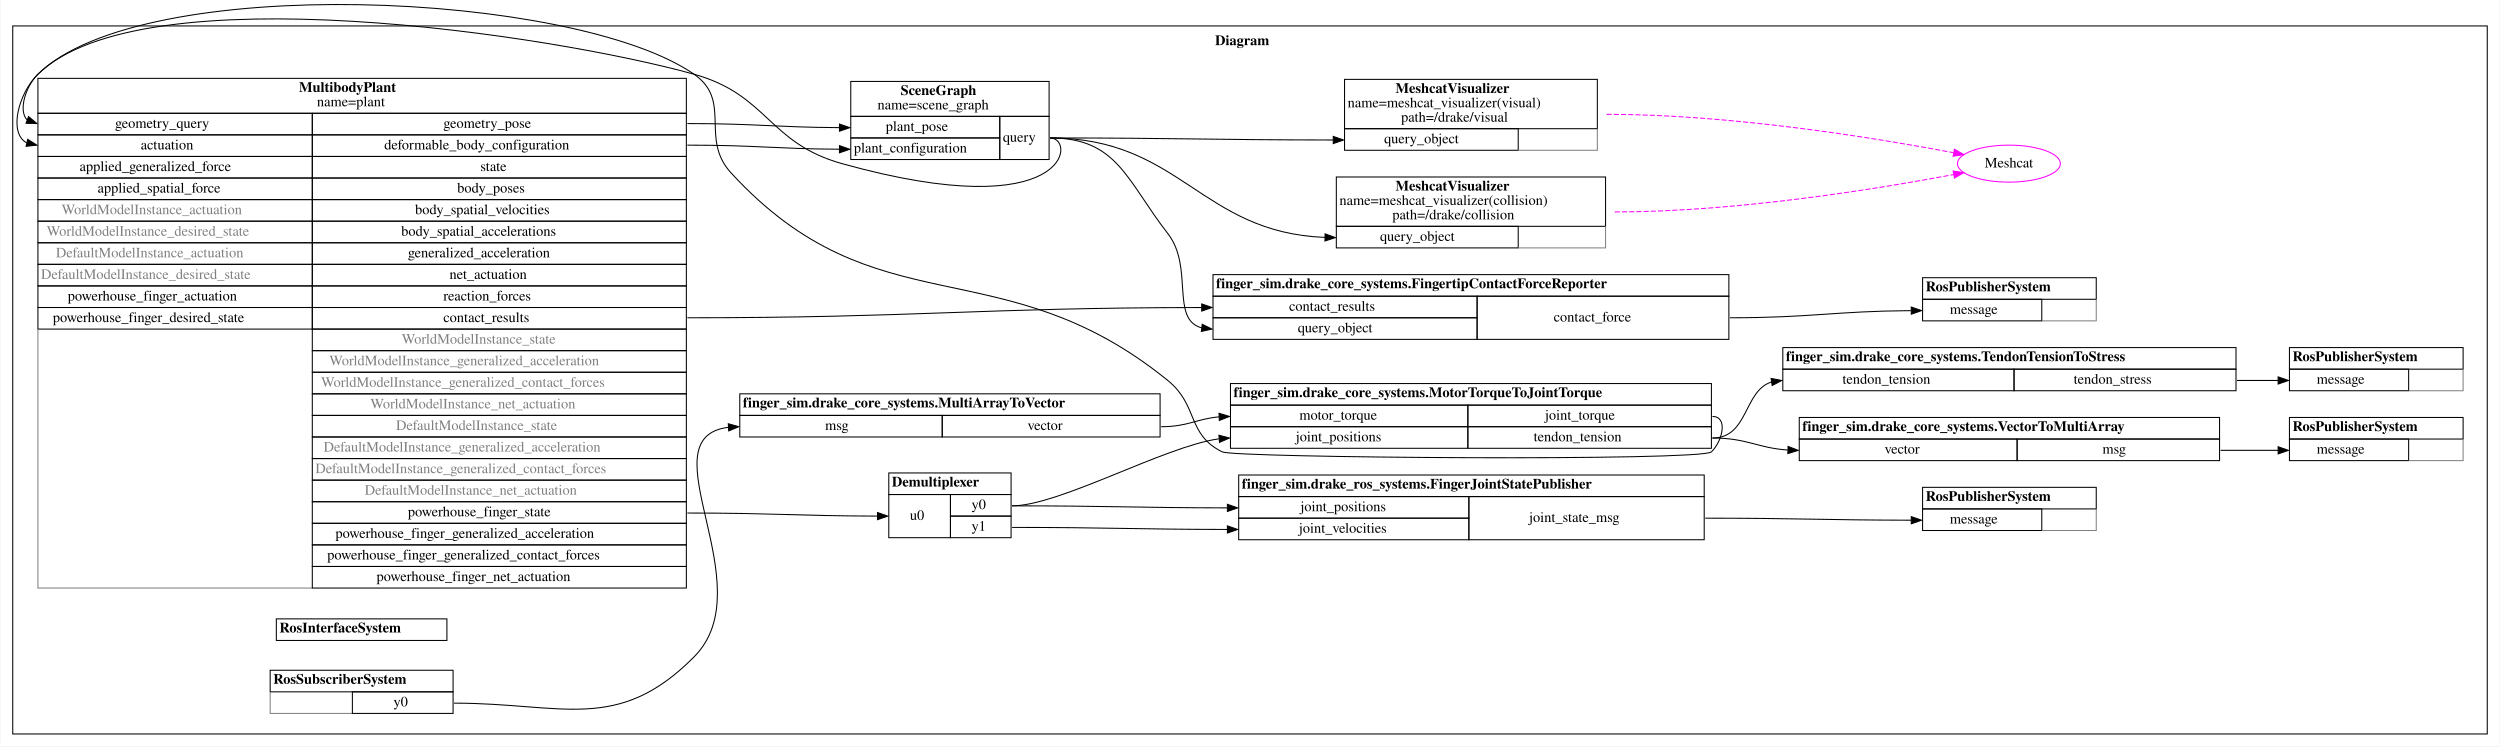
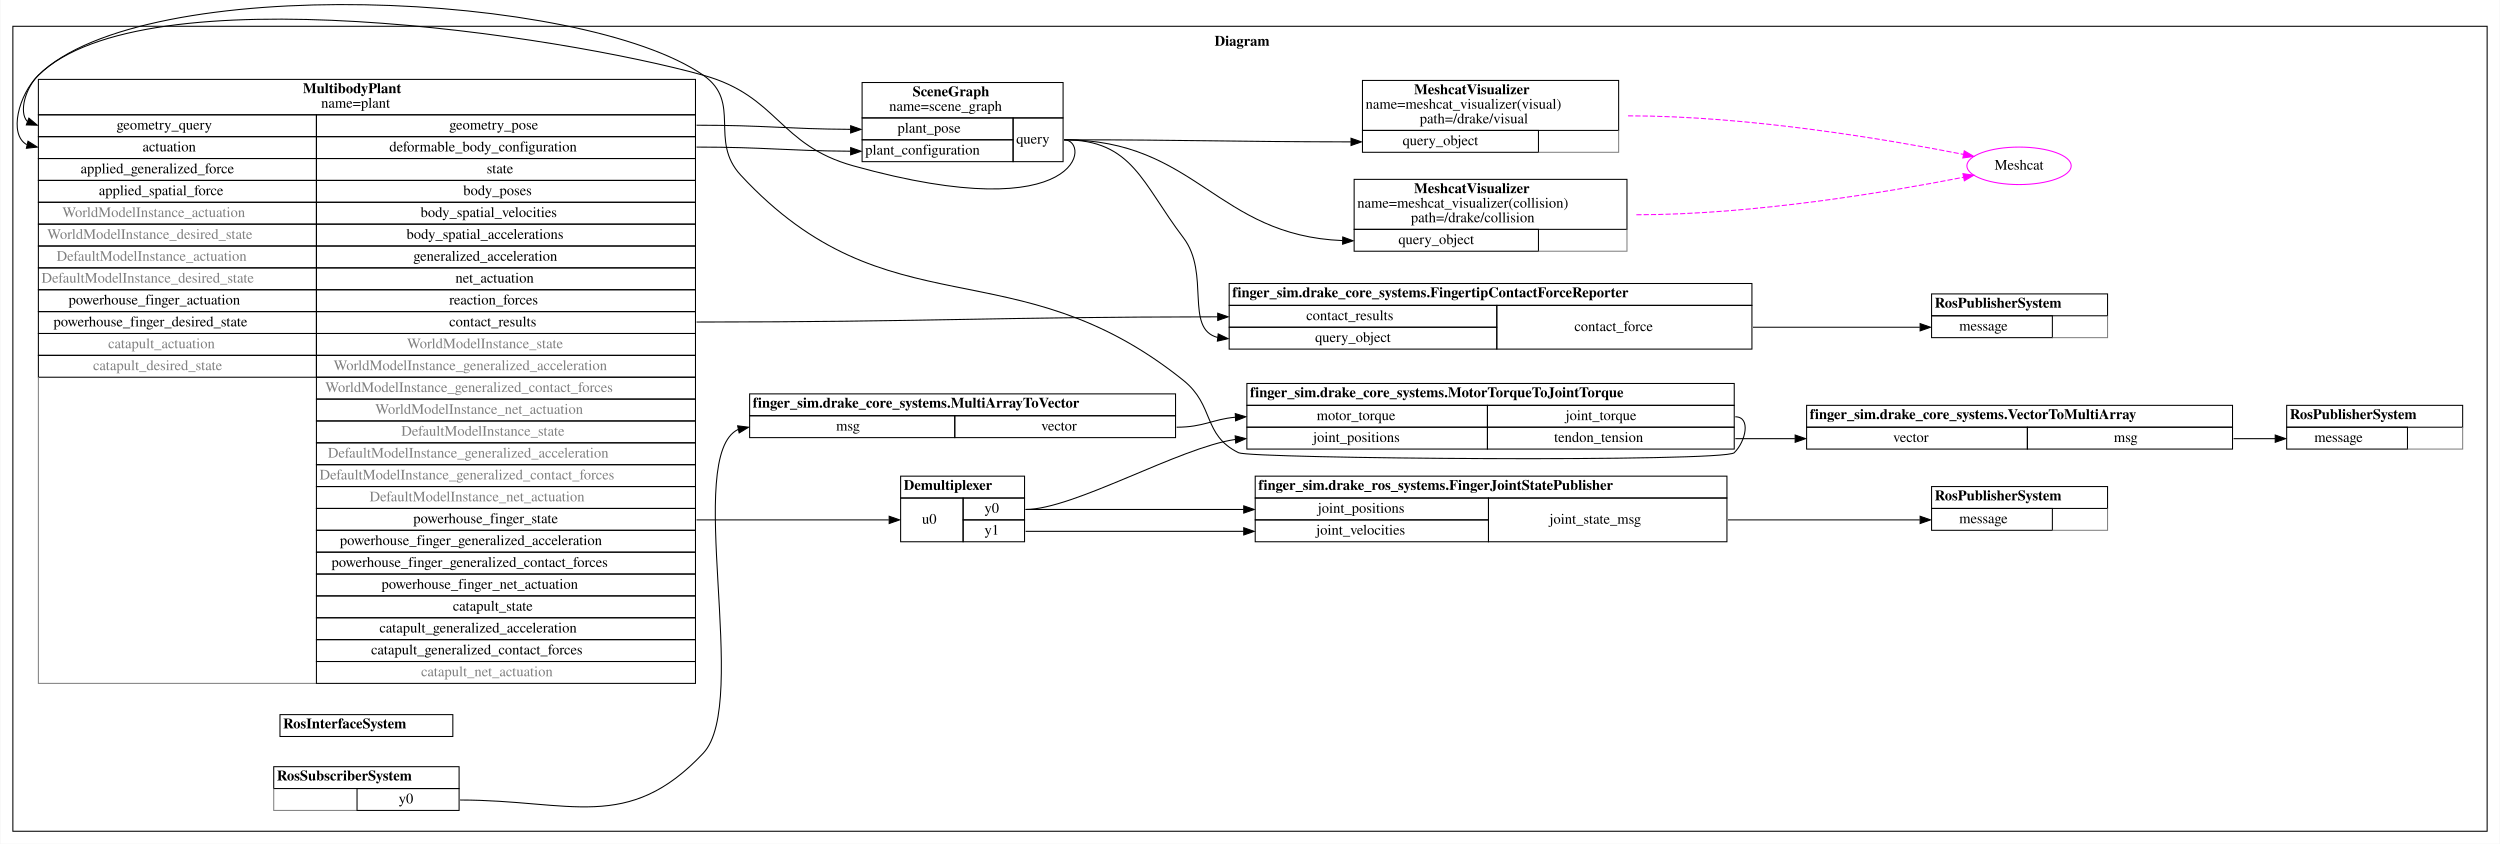
- <svg xmlns="http://www.w3.org/2000/svg" width="2432pt" height="726pt" viewBox="0.00 0.00 2432.00 726.24">
-   <g id="graph0" class="graph" transform="scale(1 1) rotate(0) translate(4 722.24)">
-     <polygon fill="white" stroke="transparent" points="-4,4 -4,-722.24 2428,-722.24 2428,4 -4,4" />
+ <svg xmlns="http://www.w3.org/2000/svg" width="2400pt" height="810pt" viewBox="0.00 0.00 2400.00 810.24">
+   <g id="graph0" class="graph" transform="scale(1 1) rotate(0) translate(4 806.24)">
+     <polygon fill="white" stroke="transparent" points="-4,4 -4,-806.24 2396,-806.24 2396,4 -4,4" />
    <g id="clust1" class="cluster">
-       <polygon fill="none" stroke="black" points="8,-8 8,-697 2416,-697 2416,-8 8,-8" />
-       <text text-anchor="start" x="1178" y="-678.3" font-family="Times,serif" font-weight="bold" font-size="14.00">Diagram</text>
+       <polygon fill="none" stroke="black" points="8,-8 8,-781 2384,-781 2384,-8 8,-8" />
+       <text text-anchor="start" x="1162" y="-762.3" font-family="Times,serif" font-weight="bold" font-size="14.00">Diagram</text>
    </g>
    <g id="clust2" class="cluster">
-       <polygon fill="none" stroke="white" points="16,-16 16,-658 2408,-658 2408,-16 16,-16" />
+       <polygon fill="none" stroke="white" points="16,-16 16,-742 2376,-742 2376,-16 16,-16" />
    </g>
    <g id="node1" class="node">
-       <polygon fill="none" stroke="black" points="32.5,-612 32.5,-646 663.5,-646 663.5,-612 32.5,-612" />
-       <text text-anchor="start" x="286.5" y="-632.8" font-family="Times,serif" font-weight="bold" font-size="14.00">MultibodyPlant</text>
-       <text text-anchor="start" x="304" y="-618.8" font-family="Times,serif" font-size="14.00">name=plant</text>
+       <polygon fill="none" stroke="black" points="32.5,-696 32.5,-730 663.5,-730 663.5,-696 32.5,-696" />
+       <text text-anchor="start" x="286.5" y="-716.8" font-family="Times,serif" font-weight="bold" font-size="14.00">MultibodyPlant</text>
+       <text text-anchor="start" x="304" y="-702.8" font-family="Times,serif" font-size="14.00">name=plant</text>
+       <polygon fill="none" stroke="black" points="32.5,-675 32.5,-696 299.5,-696 299.5,-675 32.5,-675" />
+       <text text-anchor="start" x="107.5" y="-681.8" font-family="Times,serif" font-size="14.00">geometry_query</text>
+       <polygon fill="none" stroke="black" points="299.5,-675 299.5,-696 663.5,-696 663.5,-675 299.5,-675" />
+       <text text-anchor="start" x="427" y="-681.8" font-family="Times,serif" font-size="14.00">geometry_pose</text>
+       <polygon fill="none" stroke="black" points="32.5,-654 32.5,-675 299.5,-675 299.5,-654 32.5,-654" />
+       <text text-anchor="start" x="132.5" y="-660.8" font-family="Times,serif" font-size="14.00">actuation</text>
+       <polygon fill="none" stroke="black" points="299.5,-654 299.5,-675 663.5,-675 663.5,-654 299.5,-654" />
+       <text text-anchor="start" x="369.5" y="-660.8" font-family="Times,serif" font-size="14.00">deformable_body_configuration</text>
+       <polygon fill="none" stroke="black" points="32.5,-633 32.5,-654 299.5,-654 299.5,-633 32.5,-633" />
+       <text text-anchor="start" x="73" y="-639.8" font-family="Times,serif" font-size="14.00">applied_generalized_force</text>
+       <polygon fill="none" stroke="black" points="299.5,-633 299.5,-654 663.5,-654 663.5,-633 299.5,-633" />
+       <text text-anchor="start" x="463" y="-639.8" font-family="Times,serif" font-size="14.00">state</text>
+       <polygon fill="none" stroke="black" points="32.5,-612 32.5,-633 299.5,-633 299.5,-612 32.5,-612" />
+       <text text-anchor="start" x="90.5" y="-618.8" font-family="Times,serif" font-size="14.00">applied_spatial_force</text>
+       <polygon fill="none" stroke="black" points="299.5,-612 299.5,-633 663.5,-633 663.5,-612 299.5,-612" />
+       <text text-anchor="start" x="440.5" y="-618.8" font-family="Times,serif" font-size="14.00">body_poses</text>
      <polygon fill="none" stroke="black" points="32.5,-591 32.5,-612 299.5,-612 299.5,-591 32.5,-591" />
-       <text text-anchor="start" x="107.5" y="-597.8" font-family="Times,serif" font-size="14.00">geometry_query</text>
+       <text text-anchor="start" x="55.5" y="-597.8" font-family="Times,serif" font-size="14.00" fill="grey">WorldModelInstance_actuation</text>
      <polygon fill="none" stroke="black" points="299.5,-591 299.5,-612 663.5,-612 663.5,-591 299.5,-591" />
-       <text text-anchor="start" x="427" y="-597.8" font-family="Times,serif" font-size="14.00">geometry_pose</text>
+       <text text-anchor="start" x="399.5" y="-597.8" font-family="Times,serif" font-size="14.00">body_spatial_velocities</text>
      <polygon fill="none" stroke="black" points="32.5,-570 32.5,-591 299.5,-591 299.5,-570 32.5,-570" />
-       <text text-anchor="start" x="132.5" y="-576.8" font-family="Times,serif" font-size="14.00">actuation</text>
+       <text text-anchor="start" x="41" y="-576.8" font-family="Times,serif" font-size="14.00" fill="grey">WorldModelInstance_desired_state</text>
      <polygon fill="none" stroke="black" points="299.5,-570 299.5,-591 663.5,-591 663.5,-570 299.5,-570" />
-       <text text-anchor="start" x="369.5" y="-576.8" font-family="Times,serif" font-size="14.00">deformable_body_configuration</text>
+       <text text-anchor="start" x="386" y="-576.8" font-family="Times,serif" font-size="14.00">body_spatial_accelerations</text>
      <polygon fill="none" stroke="black" points="32.5,-549 32.5,-570 299.5,-570 299.5,-549 32.5,-549" />
-       <text text-anchor="start" x="73" y="-555.8" font-family="Times,serif" font-size="14.00">applied_generalized_force</text>
+       <text text-anchor="start" x="50" y="-555.8" font-family="Times,serif" font-size="14.00" fill="grey">DefaultModelInstance_actuation</text>
      <polygon fill="none" stroke="black" points="299.5,-549 299.5,-570 663.5,-570 663.5,-549 299.5,-549" />
-       <text text-anchor="start" x="463" y="-555.8" font-family="Times,serif" font-size="14.00">state</text>
+       <text text-anchor="start" x="392.5" y="-555.8" font-family="Times,serif" font-size="14.00">generalized_acceleration</text>
      <polygon fill="none" stroke="black" points="32.5,-528 32.5,-549 299.5,-549 299.5,-528 32.5,-528" />
-       <text text-anchor="start" x="90.5" y="-534.8" font-family="Times,serif" font-size="14.00">applied_spatial_force</text>
+       <text text-anchor="start" x="35.5" y="-534.8" font-family="Times,serif" font-size="14.00" fill="grey">DefaultModelInstance_desired_state</text>
      <polygon fill="none" stroke="black" points="299.5,-528 299.5,-549 663.5,-549 663.5,-528 299.5,-528" />
-       <text text-anchor="start" x="440.5" y="-534.8" font-family="Times,serif" font-size="14.00">body_poses</text>
+       <text text-anchor="start" x="433" y="-534.8" font-family="Times,serif" font-size="14.00">net_actuation</text>
      <polygon fill="none" stroke="black" points="32.5,-507 32.5,-528 299.5,-528 299.5,-507 32.5,-507" />
-       <text text-anchor="start" x="55.5" y="-513.8" font-family="Times,serif" font-size="14.00" fill="grey">WorldModelInstance_actuation</text>
+       <text text-anchor="start" x="61.5" y="-513.8" font-family="Times,serif" font-size="14.00">powerhouse_finger_actuation</text>
      <polygon fill="none" stroke="black" points="299.5,-507 299.5,-528 663.5,-528 663.5,-507 299.5,-507" />
-       <text text-anchor="start" x="399.5" y="-513.8" font-family="Times,serif" font-size="14.00">body_spatial_velocities</text>
+       <text text-anchor="start" x="427" y="-513.8" font-family="Times,serif" font-size="14.00">reaction_forces</text>
      <polygon fill="none" stroke="black" points="32.5,-486 32.5,-507 299.5,-507 299.5,-486 32.5,-486" />
-       <text text-anchor="start" x="41" y="-492.8" font-family="Times,serif" font-size="14.00" fill="grey">WorldModelInstance_desired_state</text>
+       <text text-anchor="start" x="47" y="-492.8" font-family="Times,serif" font-size="14.00">powerhouse_finger_desired_state</text>
      <polygon fill="none" stroke="black" points="299.5,-486 299.5,-507 663.5,-507 663.5,-486 299.5,-486" />
-       <text text-anchor="start" x="386" y="-492.8" font-family="Times,serif" font-size="14.00">body_spatial_accelerations</text>
+       <text text-anchor="start" x="427" y="-492.8" font-family="Times,serif" font-size="14.00">contact_results</text>
      <polygon fill="none" stroke="black" points="32.5,-465 32.5,-486 299.5,-486 299.5,-465 32.5,-465" />
-       <text text-anchor="start" x="50" y="-471.8" font-family="Times,serif" font-size="14.00" fill="grey">DefaultModelInstance_actuation</text>
+       <text text-anchor="start" x="99.5" y="-471.8" font-family="Times,serif" font-size="14.00" fill="grey">catapult_actuation</text>
      <polygon fill="none" stroke="black" points="299.5,-465 299.5,-486 663.5,-486 663.5,-465 299.5,-465" />
-       <text text-anchor="start" x="392.5" y="-471.8" font-family="Times,serif" font-size="14.00">generalized_acceleration</text>
+       <text text-anchor="start" x="386.5" y="-471.8" font-family="Times,serif" font-size="14.00" fill="grey">WorldModelInstance_state</text>
      <polygon fill="none" stroke="black" points="32.5,-444 32.5,-465 299.5,-465 299.5,-444 32.5,-444" />
-       <text text-anchor="start" x="35.5" y="-450.8" font-family="Times,serif" font-size="14.00" fill="grey">DefaultModelInstance_desired_state</text>
+       <text text-anchor="start" x="85" y="-450.8" font-family="Times,serif" font-size="14.00" fill="grey">catapult_desired_state</text>
      <polygon fill="none" stroke="black" points="299.5,-444 299.5,-465 663.5,-465 663.5,-444 299.5,-444" />
-       <text text-anchor="start" x="433" y="-450.8" font-family="Times,serif" font-size="14.00">net_actuation</text>
-       <polygon fill="none" stroke="black" points="32.5,-423 32.5,-444 299.5,-444 299.5,-423 32.5,-423" />
-       <text text-anchor="start" x="61.5" y="-429.8" font-family="Times,serif" font-size="14.00">powerhouse_finger_actuation</text>
+       <text text-anchor="start" x="316" y="-450.8" font-family="Times,serif" font-size="14.00" fill="grey">WorldModelInstance_generalized_acceleration</text>
+       <polyline fill="none" stroke="grey" points="32.5,-444 32.5,-150 299.5,-150 " />
      <polygon fill="none" stroke="black" points="299.5,-423 299.5,-444 663.5,-444 663.5,-423 299.5,-423" />
-       <text text-anchor="start" x="427" y="-429.8" font-family="Times,serif" font-size="14.00">reaction_forces</text>
-       <polygon fill="none" stroke="black" points="32.5,-402 32.5,-423 299.5,-423 299.5,-402 32.5,-402" />
-       <text text-anchor="start" x="47" y="-408.8" font-family="Times,serif" font-size="14.00">powerhouse_finger_desired_state</text>
+       <text text-anchor="start" x="308" y="-429.8" font-family="Times,serif" font-size="14.00" fill="grey">WorldModelInstance_generalized_contact_forces</text>
      <polygon fill="none" stroke="black" points="299.5,-402 299.5,-423 663.5,-423 663.5,-402 299.5,-402" />
-       <text text-anchor="start" x="427" y="-408.8" font-family="Times,serif" font-size="14.00">contact_results</text>
-       <polyline fill="none" stroke="grey" points="32.5,-402 32.5,-150 299.5,-150 " />
+       <text text-anchor="start" x="356" y="-408.8" font-family="Times,serif" font-size="14.00" fill="grey">WorldModelInstance_net_actuation</text>
      <polygon fill="none" stroke="black" points="299.5,-381 299.5,-402 663.5,-402 663.5,-381 299.5,-381" />
-       <text text-anchor="start" x="386.5" y="-387.8" font-family="Times,serif" font-size="14.00" fill="grey">WorldModelInstance_state</text>
+       <text text-anchor="start" x="381" y="-387.8" font-family="Times,serif" font-size="14.00" fill="grey">DefaultModelInstance_state</text>
      <polygon fill="none" stroke="black" points="299.5,-360 299.5,-381 663.5,-381 663.5,-360 299.5,-360" />
-       <text text-anchor="start" x="316" y="-366.8" font-family="Times,serif" font-size="14.00" fill="grey">WorldModelInstance_generalized_acceleration</text>
+       <text text-anchor="start" x="310.5" y="-366.8" font-family="Times,serif" font-size="14.00" fill="grey">DefaultModelInstance_generalized_acceleration</text>
      <polygon fill="none" stroke="black" points="299.5,-339 299.5,-360 663.5,-360 663.5,-339 299.5,-339" />
-       <text text-anchor="start" x="308" y="-345.8" font-family="Times,serif" font-size="14.00" fill="grey">WorldModelInstance_generalized_contact_forces</text>
+       <text text-anchor="start" x="302.5" y="-345.8" font-family="Times,serif" font-size="14.00" fill="grey">DefaultModelInstance_generalized_contact_forces</text>
      <polygon fill="none" stroke="black" points="299.5,-318 299.5,-339 663.5,-339 663.5,-318 299.5,-318" />
-       <text text-anchor="start" x="356" y="-324.8" font-family="Times,serif" font-size="14.00" fill="grey">WorldModelInstance_net_actuation</text>
+       <text text-anchor="start" x="350.5" y="-324.8" font-family="Times,serif" font-size="14.00" fill="grey">DefaultModelInstance_net_actuation</text>
      <polygon fill="none" stroke="black" points="299.5,-297 299.5,-318 663.5,-318 663.5,-297 299.5,-297" />
-       <text text-anchor="start" x="381" y="-303.8" font-family="Times,serif" font-size="14.00" fill="grey">DefaultModelInstance_state</text>
+       <text text-anchor="start" x="392.5" y="-303.8" font-family="Times,serif" font-size="14.00">powerhouse_finger_state</text>
      <polygon fill="none" stroke="black" points="299.5,-276 299.5,-297 663.5,-297 663.5,-276 299.5,-276" />
-       <text text-anchor="start" x="310.5" y="-282.8" font-family="Times,serif" font-size="14.00" fill="grey">DefaultModelInstance_generalized_acceleration</text>
+       <text text-anchor="start" x="322" y="-282.8" font-family="Times,serif" font-size="14.00">powerhouse_finger_generalized_acceleration</text>
      <polygon fill="none" stroke="black" points="299.5,-255 299.5,-276 663.5,-276 663.5,-255 299.5,-255" />
-       <text text-anchor="start" x="302.5" y="-261.8" font-family="Times,serif" font-size="14.00" fill="grey">DefaultModelInstance_generalized_contact_forces</text>
+       <text text-anchor="start" x="314" y="-261.8" font-family="Times,serif" font-size="14.00">powerhouse_finger_generalized_contact_forces</text>
      <polygon fill="none" stroke="black" points="299.5,-234 299.5,-255 663.5,-255 663.5,-234 299.5,-234" />
-       <text text-anchor="start" x="350.5" y="-240.8" font-family="Times,serif" font-size="14.00" fill="grey">DefaultModelInstance_net_actuation</text>
+       <text text-anchor="start" x="362" y="-240.8" font-family="Times,serif" font-size="14.00">powerhouse_finger_net_actuation</text>
      <polygon fill="none" stroke="black" points="299.5,-213 299.5,-234 663.5,-234 663.5,-213 299.5,-213" />
-       <text text-anchor="start" x="392.5" y="-219.8" font-family="Times,serif" font-size="14.00">powerhouse_finger_state</text>
+       <text text-anchor="start" x="430.5" y="-219.8" font-family="Times,serif" font-size="14.00">catapult_state</text>
      <polygon fill="none" stroke="black" points="299.5,-192 299.5,-213 663.5,-213 663.5,-192 299.5,-192" />
-       <text text-anchor="start" x="322" y="-198.8" font-family="Times,serif" font-size="14.00">powerhouse_finger_generalized_acceleration</text>
+       <text text-anchor="start" x="360" y="-198.8" font-family="Times,serif" font-size="14.00">catapult_generalized_acceleration</text>
      <polygon fill="none" stroke="black" points="299.5,-171 299.5,-192 663.5,-192 663.5,-171 299.5,-171" />
-       <text text-anchor="start" x="314" y="-177.8" font-family="Times,serif" font-size="14.00">powerhouse_finger_generalized_contact_forces</text>
+       <text text-anchor="start" x="352" y="-177.8" font-family="Times,serif" font-size="14.00">catapult_generalized_contact_forces</text>
      <polygon fill="none" stroke="black" points="299.5,-150 299.5,-171 663.5,-171 663.5,-150 299.5,-150" />
-       <text text-anchor="start" x="362" y="-156.8" font-family="Times,serif" font-size="14.00">powerhouse_finger_net_actuation</text>
+       <text text-anchor="start" x="400" y="-156.8" font-family="Times,serif" font-size="14.00" fill="grey">catapult_net_actuation</text>
    </g>
    <g id="node2" class="node">
-       <polygon fill="none" stroke="black" points="823.5,-609 823.5,-643 1016.5,-643 1016.5,-609 823.5,-609" />
-       <text text-anchor="start" x="872" y="-629.8" font-family="Times,serif" font-weight="bold" font-size="14.00">SceneGraph</text>
-       <text text-anchor="start" x="849.5" y="-615.8" font-family="Times,serif" font-size="14.00">name=scene_graph</text>
-       <polygon fill="none" stroke="black" points="823.5,-588 823.5,-609 968.5,-609 968.5,-588 823.5,-588" />
-       <text text-anchor="start" x="857.5" y="-594.8" font-family="Times,serif" font-size="14.00">plant_pose</text>
-       <polygon fill="none" stroke="black" points="968.5,-567 968.5,-609 1016.5,-609 1016.5,-567 968.5,-567" />
-       <text text-anchor="start" x="971.5" y="-584.3" font-family="Times,serif" font-size="14.00">query</text>
-       <polygon fill="none" stroke="black" points="823.5,-567 823.5,-588 968.5,-588 968.5,-567 823.5,-567" />
-       <text text-anchor="start" x="826.5" y="-573.8" font-family="Times,serif" font-size="14.00">plant_configuration</text>
+       <polygon fill="none" stroke="black" points="823.5,-693 823.5,-727 1016.5,-727 1016.5,-693 823.5,-693" />
+       <text text-anchor="start" x="872" y="-713.8" font-family="Times,serif" font-weight="bold" font-size="14.00">SceneGraph</text>
+       <text text-anchor="start" x="849.5" y="-699.8" font-family="Times,serif" font-size="14.00">name=scene_graph</text>
+       <polygon fill="none" stroke="black" points="823.5,-672 823.5,-693 968.5,-693 968.5,-672 823.5,-672" />
+       <text text-anchor="start" x="857.5" y="-678.8" font-family="Times,serif" font-size="14.00">plant_pose</text>
+       <polygon fill="none" stroke="black" points="968.5,-651 968.5,-693 1016.5,-693 1016.5,-651 968.5,-651" />
+       <text text-anchor="start" x="971.5" y="-668.3" font-family="Times,serif" font-size="14.00">query</text>
+       <polygon fill="none" stroke="black" points="823.5,-651 823.5,-672 968.5,-672 968.5,-651 823.5,-651" />
+       <text text-anchor="start" x="826.5" y="-657.8" font-family="Times,serif" font-size="14.00">plant_configuration</text>
+     </g>
+     <g id="edge5" class="edge">
+       <path fill="none" stroke="black" d="M664.5,-686C731.18,-686 750.34,-682.4 812.19,-682.03" />
+       <polygon fill="black" stroke="black" points="812.51,-685.53 822.5,-682 812.49,-678.53 812.51,-685.53" />
+     </g>
+     <g id="edge6" class="edge">
+       <path fill="none" stroke="black" d="M664.5,-665C731.18,-665 750.34,-661.4 812.19,-661.03" />
+       <polygon fill="black" stroke="black" points="812.51,-664.53 822.5,-661 812.49,-657.53 812.51,-664.53" />
+     </g>
+     <g id="node8" class="node">
+       <polygon fill="none" stroke="black" points="860.5,-328 860.5,-349 979.5,-349 979.5,-328 860.5,-328" />
+       <text text-anchor="start" x="863.5" y="-335.8" font-family="Times,serif" font-weight="bold" font-size="14.00">Demultiplexer</text>
+       <polygon fill="none" stroke="black" points="860.5,-286 860.5,-328 920.5,-328 920.5,-286 860.5,-286" />
+       <text text-anchor="start" x="881" y="-303.3" font-family="Times,serif" font-size="14.00">u0</text>
+       <polygon fill="none" stroke="black" points="920.5,-307 920.5,-328 979.5,-328 979.5,-307 920.5,-307" />
+       <text text-anchor="start" x="941" y="-313.8" font-family="Times,serif" font-size="14.00">y0</text>
+       <polygon fill="none" stroke="black" points="920.5,-286 920.5,-307 979.5,-307 979.5,-286 920.5,-286" />
+       <text text-anchor="start" x="941" y="-292.8" font-family="Times,serif" font-size="14.00">y1</text>
+     </g>
+     <g id="edge20" class="edge">
+       <path fill="none" stroke="black" d="M664.5,-307C747.61,-307 770.95,-307 849.16,-307" />
+       <polygon fill="black" stroke="black" points="849.5,-310.5 859.5,-307 849.5,-303.5 849.5,-310.5" />
+     </g>
+     <g id="node14" class="node">
+       <polygon fill="none" stroke="black" points="1176,-513 1176,-534 1678,-534 1678,-513 1176,-513" />
+       <text text-anchor="start" x="1179" y="-520.8" font-family="Times,serif" font-weight="bold" font-size="14.00">finger_sim.drake_core_systems.FingertipContactForceReporter</text>
+       <polygon fill="none" stroke="black" points="1176,-492 1176,-513 1433,-513 1433,-492 1176,-492" />
+       <text text-anchor="start" x="1250" y="-498.8" font-family="Times,serif" font-size="14.00">contact_results</text>
+       <polygon fill="none" stroke="black" points="1433,-471 1433,-513 1678,-513 1678,-471 1433,-471" />
+       <text text-anchor="start" x="1507.5" y="-488.3" font-family="Times,serif" font-size="14.00">contact_force</text>
+       <polygon fill="none" stroke="black" points="1176,-471 1176,-492 1433,-492 1433,-471 1176,-471" />
+       <text text-anchor="start" x="1258.5" y="-477.8" font-family="Times,serif" font-size="14.00">query_object</text>
+     </g>
+     <g id="edge16" class="edge">
+       <path fill="none" stroke="black" d="M664.5,-497C887.97,-497 946.34,-501.85 1164.81,-502" />
+       <polygon fill="black" stroke="black" points="1165,-505.5 1175,-502 1165,-498.5 1165,-505.5" />
+     </g>
+     <g id="edge3" class="edge">
+       <path fill="none" stroke="black" d="M1017.5,-672C1043.19,-672 1036.87,-585.18 815,-647 742.97,-667.07 743.03,-713.93 671,-734 534.32,-772.08 133.87,-833.28 32.5,-734 20.35,-722.1 13.38,-698.69 21.85,-689.66" />
+       <polygon fill="black" stroke="black" points="23.39,-692.82 31.5,-686 20.91,-686.28 23.39,-692.82" />
+     </g>
+     <g id="node3" class="node">
+       <polygon fill="none" stroke="black" points="1304,-681 1304,-729 1550,-729 1550,-681 1304,-681" />
+       <text text-anchor="start" x="1353.5" y="-715.8" font-family="Times,serif" font-weight="bold" font-size="14.00">MeshcatVisualizer</text>
+       <text text-anchor="start" x="1307" y="-701.8" font-family="Times,serif" font-size="14.00">name=meshcat_visualizer(visual)</text>
+       <text text-anchor="start" x="1359" y="-687.8" font-family="Times,serif" font-size="14.00">path=/drake/visual</text>
+       <polygon fill="none" stroke="black" points="1304,-660 1304,-681 1473,-681 1473,-660 1304,-660" />
+       <text text-anchor="start" x="1342.5" y="-666.8" font-family="Times,serif" font-size="14.00">query_object</text>
+       <polyline fill="none" stroke="grey" points="1473,-660 1550,-660 1550,-681 " />
    </g>
    <g id="edge7" class="edge">
-       <path fill="none" stroke="black" d="M664.5,-602C731.18,-602 750.34,-598.4 812.19,-598.03" />
-       <polygon fill="black" stroke="black" points="812.51,-601.53 822.5,-598 812.49,-594.53 812.51,-601.53" />
+       <path fill="none" stroke="black" d="M1017.5,-672C1140.92,-672 1174.3,-670.11 1292.8,-670" />
+       <polygon fill="black" stroke="black" points="1293,-673.5 1303,-670 1293,-666.5 1293,-673.5" />
+     </g>
+     <g id="node5" class="node">
+       <polygon fill="none" stroke="black" points="1296,-586 1296,-634 1558,-634 1558,-586 1296,-586" />
+       <text text-anchor="start" x="1353.5" y="-620.8" font-family="Times,serif" font-weight="bold" font-size="14.00">MeshcatVisualizer</text>
+       <text text-anchor="start" x="1299" y="-606.8" font-family="Times,serif" font-size="14.00">name=meshcat_visualizer(collision)</text>
+       <text text-anchor="start" x="1350.5" y="-592.8" font-family="Times,serif" font-size="14.00">path=/drake/collision</text>
+       <polygon fill="none" stroke="black" points="1296,-565 1296,-586 1473,-586 1473,-565 1296,-565" />
+       <text text-anchor="start" x="1338.5" y="-571.8" font-family="Times,serif" font-size="14.00">query_object</text>
+       <polyline fill="none" stroke="grey" points="1473,-565 1558,-565 1558,-586 " />
    </g>
    <g id="edge8" class="edge">
-       <path fill="none" stroke="black" d="M664.5,-581C731.18,-581 750.34,-577.4 812.19,-577.03" />
-       <polygon fill="black" stroke="black" points="812.51,-580.53 822.5,-577 812.49,-573.53 812.51,-580.53" />
-     </g>
-     <g id="node8" class="node">
-       <polygon fill="none" stroke="black" points="860.5,-241 860.5,-262 979.5,-262 979.5,-241 860.5,-241" />
-       <text text-anchor="start" x="863.5" y="-248.8" font-family="Times,serif" font-weight="bold" font-size="14.00">Demultiplexer</text>
-       <polygon fill="none" stroke="black" points="860.5,-199 860.5,-241 920.5,-241 920.5,-199 860.5,-199" />
-       <text text-anchor="start" x="881" y="-216.3" font-family="Times,serif" font-size="14.00">u0</text>
-       <polygon fill="none" stroke="black" points="920.5,-220 920.5,-241 979.5,-241 979.5,-220 920.5,-220" />
-       <text text-anchor="start" x="941" y="-226.8" font-family="Times,serif" font-size="14.00">y0</text>
-       <polygon fill="none" stroke="black" points="920.5,-199 920.5,-220 979.5,-220 979.5,-199 920.5,-199" />
-       <text text-anchor="start" x="941" y="-205.8" font-family="Times,serif" font-size="14.00">y1</text>
-     </g>
-     <g id="edge11" class="edge">
-       <path fill="none" stroke="black" d="M664.5,-223C747.62,-223 770.94,-220.24 849.15,-220.01" />
-       <polygon fill="black" stroke="black" points="849.51,-223.51 859.5,-220 849.49,-216.51 849.51,-223.51" />
-     </g>
-     <g id="node15" class="node">
-       <polygon fill="none" stroke="black" points="1176,-434 1176,-455 1678,-455 1678,-434 1176,-434" />
-       <text text-anchor="start" x="1179" y="-441.8" font-family="Times,serif" font-weight="bold" font-size="14.00">finger_sim.drake_core_systems.FingertipContactForceReporter</text>
-       <polygon fill="none" stroke="black" points="1176,-413 1176,-434 1433,-434 1433,-413 1176,-413" />
-       <text text-anchor="start" x="1250" y="-419.8" font-family="Times,serif" font-size="14.00">contact_results</text>
-       <polygon fill="none" stroke="black" points="1433,-392 1433,-434 1678,-434 1678,-392 1433,-392" />
-       <text text-anchor="start" x="1507.5" y="-409.3" font-family="Times,serif" font-size="14.00">contact_force</text>
-       <polygon fill="none" stroke="black" points="1176,-392 1176,-413 1433,-413 1433,-392 1176,-392" />
-       <text text-anchor="start" x="1258.5" y="-398.8" font-family="Times,serif" font-size="14.00">query_object</text>
-     </g>
-     <g id="edge18" class="edge">
-       <path fill="none" stroke="black" d="M664.5,-413C888,-413 946.31,-422.7 1164.81,-422.99" />
-       <polygon fill="black" stroke="black" points="1165,-426.49 1175,-423 1165,-419.49 1165,-426.49" />
-     </g>
-     <g id="edge3" class="edge">
-       <path fill="none" stroke="black" d="M1017.5,-588C1043.19,-588 1036.87,-501.18 815,-563 742.97,-583.07 743.03,-629.93 671,-650 534.32,-688.08 133.87,-749.28 32.5,-650 20.35,-638.1 13.38,-614.69 21.85,-605.66" />
-       <polygon fill="black" stroke="black" points="23.39,-608.82 31.5,-602 20.91,-602.28 23.39,-608.82" />
-     </g>
-     <g id="node3" class="node">
-       <polygon fill="none" stroke="black" points="1304,-597 1304,-645 1550,-645 1550,-597 1304,-597" />
-       <text text-anchor="start" x="1353.5" y="-631.8" font-family="Times,serif" font-weight="bold" font-size="14.00">MeshcatVisualizer</text>
-       <text text-anchor="start" x="1307" y="-617.8" font-family="Times,serif" font-size="14.00">name=meshcat_visualizer(visual)</text>
-       <text text-anchor="start" x="1359" y="-603.8" font-family="Times,serif" font-size="14.00">path=/drake/visual</text>
-       <polygon fill="none" stroke="black" points="1304,-576 1304,-597 1473,-597 1473,-576 1304,-576" />
-       <text text-anchor="start" x="1342.5" y="-582.8" font-family="Times,serif" font-size="14.00">query_object</text>
-       <polyline fill="none" stroke="grey" points="1473,-576 1550,-576 1550,-597 " />
-     </g>
-     <g id="edge10" class="edge">
-       <path fill="none" stroke="black" d="M1017.5,-588C1140.92,-588 1174.3,-586.11 1292.8,-586" />
-       <polygon fill="black" stroke="black" points="1293,-589.5 1303,-586 1293,-582.5 1293,-589.5" />
-     </g>
-     <g id="node5" class="node">
-       <polygon fill="none" stroke="black" points="1296,-502 1296,-550 1558,-550 1558,-502 1296,-502" />
-       <text text-anchor="start" x="1353.5" y="-536.8" font-family="Times,serif" font-weight="bold" font-size="14.00">MeshcatVisualizer</text>
-       <text text-anchor="start" x="1299" y="-522.8" font-family="Times,serif" font-size="14.00">name=meshcat_visualizer(collision)</text>
-       <text text-anchor="start" x="1350.5" y="-508.8" font-family="Times,serif" font-size="14.00">path=/drake/collision</text>
-       <polygon fill="none" stroke="black" points="1296,-481 1296,-502 1473,-502 1473,-481 1296,-481" />
-       <text text-anchor="start" x="1338.5" y="-487.8" font-family="Times,serif" font-size="14.00">query_object</text>
-       <polyline fill="none" stroke="grey" points="1473,-481 1558,-481 1558,-502 " />
-     </g>
-     <g id="edge9" class="edge">
-       <path fill="none" stroke="black" d="M1017.5,-588C1144.71,-588 1163.42,-496.05 1284.9,-491.2" />
-       <polygon fill="black" stroke="black" points="1285.07,-494.7 1295,-491 1284.93,-487.7 1285.07,-494.7" />
-     </g>
-     <g id="edge19" class="edge">
-       <path fill="none" stroke="black" d="M1017.5,-588C1083.06,-588 1091.76,-546.76 1132,-495 1157.55,-462.14 1134.27,-411.65 1164.86,-403.21" />
-       <polygon fill="black" stroke="black" points="1165.49,-406.66 1175,-402 1164.65,-399.71 1165.49,-406.66" />
+       <path fill="none" stroke="black" d="M1017.5,-672C1144.71,-672 1163.42,-580.05 1284.9,-575.2" />
+       <polygon fill="black" stroke="black" points="1285.07,-578.7 1295,-575 1284.93,-571.7 1285.07,-578.7" />
+     </g>
+     <g id="edge17" class="edge">
+       <path fill="none" stroke="black" d="M1017.5,-672C1083.34,-672 1092.14,-630.4 1132,-578 1158.21,-543.55 1132.8,-490.61 1164.93,-482.16" />
+       <polygon fill="black" stroke="black" points="1165.46,-485.62 1175,-481 1164.67,-478.66 1165.46,-485.62" />
    </g>
    <g id="node4" class="node">
-       <ellipse fill="none" stroke="magenta" cx="1950.5" cy="-563" rx="50.09" ry="18" />
-       <text text-anchor="middle" x="1950.5" y="-559.3" font-family="Times,serif" font-size="14.00">Meshcat</text>
+       <ellipse fill="none" stroke="magenta" cx="1934.5" cy="-647" rx="50.09" ry="18" />
+       <text text-anchor="middle" x="1934.5" y="-643.3" font-family="Times,serif" font-size="14.00">Meshcat</text>
    </g>
    <g id="edge1" class="edge">
-       <path fill="none" stroke="magenta" stroke-dasharray="5,2" d="M1559,-611C1680.5,-611 1821.7,-587.82 1896.55,-573.68" />
-       <polygon fill="magenta" stroke="magenta" points="1897.5,-577.06 1906.66,-571.75 1896.18,-570.19 1897.5,-577.06" />
+       <path fill="none" stroke="magenta" stroke-dasharray="5,2" d="M1559,-695C1674.58,-695 1808.61,-672.23 1880.84,-658.05" />
+       <polygon fill="magenta" stroke="magenta" points="1881.92,-661.41 1891.04,-656.03 1880.55,-654.54 1881.92,-661.41" />
    </g>
    <g id="edge2" class="edge">
-       <path fill="none" stroke="magenta" stroke-dasharray="5,2" d="M1567,-516C1685.53,-516 1823.2,-538.51 1896.75,-552.37" />
-       <polygon fill="magenta" stroke="magenta" points="1896.21,-555.84 1906.69,-554.27 1897.52,-548.96 1896.21,-555.84" />
+       <path fill="none" stroke="magenta" stroke-dasharray="5,2" d="M1567,-600C1679.66,-600 1810.22,-622.12 1881.11,-636.01" />
+       <polygon fill="magenta" stroke="magenta" points="1880.63,-639.48 1891.12,-637.99 1881.99,-632.62 1880.63,-639.48" />
    </g>
    <g id="node6" class="node">
      <polygon fill="none" stroke="black" points="264.5,-99 264.5,-120 430.5,-120 430.5,-99 264.5,-99" />
      <text text-anchor="start" x="267.5" y="-106.8" font-family="Times,serif" font-weight="bold" font-size="14.00">RosInterfaceSystem</text>
    </g>
    <g id="node7" class="node">
-       <polygon fill="none" stroke="black" points="1201,-239 1201,-260 1654,-260 1654,-239 1201,-239" />
-       <text text-anchor="start" x="1204" y="-246.8" font-family="Times,serif" font-weight="bold" font-size="14.00">finger_sim.drake_ros_systems.FingerJointStatePublisher</text>
-       <polygon fill="none" stroke="black" points="1201,-218 1201,-239 1425,-239 1425,-218 1201,-218" />
-       <text text-anchor="start" x="1261" y="-224.8" font-family="Times,serif" font-size="14.00">joint_positions</text>
-       <polygon fill="none" stroke="black" points="1425,-197 1425,-239 1654,-239 1654,-197 1425,-197" />
-       <text text-anchor="start" x="1483.5" y="-214.3" font-family="Times,serif" font-size="14.00">joint_state_msg</text>
-       <polygon fill="none" stroke="black" points="1201,-197 1201,-218 1425,-218 1425,-197 1201,-197" />
-       <text text-anchor="start" x="1259.5" y="-203.8" font-family="Times,serif" font-size="14.00">joint_velocities</text>
+       <polygon fill="none" stroke="black" points="1201,-328 1201,-349 1654,-349 1654,-328 1201,-328" />
+       <text text-anchor="start" x="1204" y="-335.8" font-family="Times,serif" font-weight="bold" font-size="14.00">finger_sim.drake_ros_systems.FingerJointStatePublisher</text>
+       <polygon fill="none" stroke="black" points="1201,-307 1201,-328 1425,-328 1425,-307 1201,-307" />
+       <text text-anchor="start" x="1261" y="-313.8" font-family="Times,serif" font-size="14.00">joint_positions</text>
+       <polygon fill="none" stroke="black" points="1425,-286 1425,-328 1654,-328 1654,-286 1425,-286" />
+       <text text-anchor="start" x="1483.5" y="-303.3" font-family="Times,serif" font-size="14.00">joint_state_msg</text>
+       <polygon fill="none" stroke="black" points="1201,-286 1201,-307 1425,-307 1425,-286 1201,-286" />
+       <text text-anchor="start" x="1259.5" y="-292.8" font-family="Times,serif" font-size="14.00">joint_velocities</text>
    </g>
    <g id="node9" class="node">
-       <polygon fill="none" stroke="black" points="1866.5,-227 1866.5,-248 2035.5,-248 2035.5,-227 1866.5,-227" />
-       <text text-anchor="start" x="1869.5" y="-234.8" font-family="Times,serif" font-weight="bold" font-size="14.00">RosPublisherSystem</text>
-       <polygon fill="none" stroke="black" points="1866.5,-206 1866.5,-227 1982.5,-227 1982.5,-206 1866.5,-206" />
-       <text text-anchor="start" x="1893" y="-212.8" font-family="Times,serif" font-size="14.00">message</text>
-       <polyline fill="none" stroke="grey" points="1982.5,-206 2035.5,-206 2035.5,-227 " />
-     </g>
-     <g id="edge12" class="edge">
-       <path fill="none" stroke="black" d="M1655,-218C1745.09,-218 1770.11,-216.15 1855.37,-216.01" />
-       <polygon fill="black" stroke="black" points="1855.5,-219.51 1865.5,-216 1855.5,-212.51 1855.5,-219.51" />
-     </g>
-     <g id="edge5" class="edge">
-       <path fill="none" stroke="black" d="M980.5,-230C1074.63,-230 1100.64,-228.14 1189.98,-228.01" />
-       <polygon fill="black" stroke="black" points="1190,-231.51 1200,-228 1190,-224.51 1190,-231.51" />
-     </g>
-     <g id="edge6" class="edge">
-       <path fill="none" stroke="black" d="M980.5,-209C1074.63,-209 1100.64,-207.14 1189.98,-207.01" />
-       <polygon fill="black" stroke="black" points="1190,-210.51 1200,-207 1190,-203.51 1190,-210.51" />
+       <polygon fill="none" stroke="black" points="1850.5,-318 1850.5,-339 2019.5,-339 2019.5,-318 1850.5,-318" />
+       <text text-anchor="start" x="1853.5" y="-325.8" font-family="Times,serif" font-weight="bold" font-size="14.00">RosPublisherSystem</text>
+       <polygon fill="none" stroke="black" points="1850.5,-297 1850.5,-318 1966.5,-318 1966.5,-297 1850.5,-297" />
+       <text text-anchor="start" x="1877" y="-303.8" font-family="Times,serif" font-size="14.00">message</text>
+       <polyline fill="none" stroke="grey" points="1966.5,-297 2019.5,-297 2019.5,-318 " />
+     </g>
+     <g id="edge11" class="edge">
+       <path fill="none" stroke="black" d="M1655,-307C1737.9,-307 1761.17,-307 1839.18,-307" />
+       <polygon fill="black" stroke="black" points="1839.5,-310.5 1849.5,-307 1839.5,-303.5 1839.5,-310.5" />
+     </g>
+     <g id="edge9" class="edge">
+       <path fill="none" stroke="black" d="M980.5,-317C1074.63,-317 1100.64,-317 1189.98,-317" />
+       <polygon fill="black" stroke="black" points="1190,-320.5 1200,-317 1190,-313.5 1190,-320.5" />
+     </g>
+     <g id="edge10" class="edge">
+       <path fill="none" stroke="black" d="M980.5,-296C1074.63,-296 1100.64,-296 1189.98,-296" />
+       <polygon fill="black" stroke="black" points="1190,-299.5 1200,-296 1190,-292.5 1190,-299.5" />
    </g>
    <g id="node12" class="node">
-       <polygon fill="none" stroke="black" points="1193,-328 1193,-349 1661,-349 1661,-328 1193,-328" />
-       <text text-anchor="start" x="1196" y="-335.8" font-family="Times,serif" font-weight="bold" font-size="14.00">finger_sim.drake_core_systems.MotorTorqueToJointTorque</text>
-       <polygon fill="none" stroke="black" points="1193,-307 1193,-328 1424,-328 1424,-307 1193,-307" />
-       <text text-anchor="start" x="1260" y="-313.8" font-family="Times,serif" font-size="14.00">motor_torque</text>
-       <polygon fill="none" stroke="black" points="1424,-307 1424,-328 1661,-328 1661,-307 1424,-307" />
-       <text text-anchor="start" x="1499" y="-313.8" font-family="Times,serif" font-size="14.00">joint_torque</text>
-       <polygon fill="none" stroke="black" points="1193,-286 1193,-307 1424,-307 1424,-286 1193,-286" />
-       <text text-anchor="start" x="1256.5" y="-292.8" font-family="Times,serif" font-size="14.00">joint_positions</text>
-       <polygon fill="none" stroke="black" points="1424,-286 1424,-307 1661,-307 1661,-286 1424,-286" />
-       <text text-anchor="start" x="1488" y="-292.8" font-family="Times,serif" font-size="14.00">tendon_tension</text>
-     </g>
-     <g id="edge15" class="edge">
-       <path fill="none" stroke="black" d="M980.5,-230C1026.56,-230 1128.46,-287.77 1181.72,-295.21" />
-       <polygon fill="black" stroke="black" points="1181.76,-298.73 1192,-296 1182.3,-291.75 1181.76,-298.73" />
+       <polygon fill="none" stroke="black" points="1193,-417 1193,-438 1661,-438 1661,-417 1193,-417" />
+       <text text-anchor="start" x="1196" y="-424.8" font-family="Times,serif" font-weight="bold" font-size="14.00">finger_sim.drake_core_systems.MotorTorqueToJointTorque</text>
+       <polygon fill="none" stroke="black" points="1193,-396 1193,-417 1424,-417 1424,-396 1193,-396" />
+       <text text-anchor="start" x="1260" y="-402.8" font-family="Times,serif" font-size="14.00">motor_torque</text>
+       <polygon fill="none" stroke="black" points="1424,-396 1424,-417 1661,-417 1661,-396 1424,-396" />
+       <text text-anchor="start" x="1499" y="-402.8" font-family="Times,serif" font-size="14.00">joint_torque</text>
+       <polygon fill="none" stroke="black" points="1193,-375 1193,-396 1424,-396 1424,-375 1193,-375" />
+       <text text-anchor="start" x="1256.5" y="-381.8" font-family="Times,serif" font-size="14.00">joint_positions</text>
+       <polygon fill="none" stroke="black" points="1424,-375 1424,-396 1661,-396 1661,-375 1424,-375" />
+       <text text-anchor="start" x="1488" y="-381.8" font-family="Times,serif" font-size="14.00">tendon_tension</text>
+     </g>
+     <g id="edge14" class="edge">
+       <path fill="none" stroke="black" d="M980.5,-317C1026.69,-317 1128.36,-376.52 1181.7,-384.19" />
+       <polygon fill="black" stroke="black" points="1181.76,-387.7 1192,-385 1182.31,-380.73 1181.76,-387.7" />
    </g>
    <g id="node10" class="node">
      <polygon fill="none" stroke="black" points="258.5,-49 258.5,-70 436.5,-70 436.5,-49 258.5,-49" />
      <text text-anchor="start" x="261.5" y="-56.8" font-family="Times,serif" font-weight="bold" font-size="14.00">RosSubscriberSystem</text>
      <polyline fill="none" stroke="grey" points="258.5,-49 258.5,-28 338.5,-28 " />
      <polygon fill="none" stroke="black" points="338.5,-28 338.5,-49 436.5,-49 436.5,-28 338.5,-28" />
      <text text-anchor="start" x="378.5" y="-34.8" font-family="Times,serif" font-size="14.00">y0</text>
    </g>
    <g id="node11" class="node">
-       <polygon fill="none" stroke="black" points="715.5,-318 715.5,-339 1124.5,-339 1124.5,-318 715.5,-318" />
-       <text text-anchor="start" x="718.5" y="-325.8" font-family="Times,serif" font-weight="bold" font-size="14.00">finger_sim.drake_core_systems.MultiArrayToVector</text>
-       <polygon fill="none" stroke="black" points="715.5,-297 715.5,-318 912.5,-318 912.5,-297 715.5,-297" />
-       <text text-anchor="start" x="798.5" y="-303.8" font-family="Times,serif" font-size="14.00">msg</text>
-       <polygon fill="none" stroke="black" points="912.5,-297 912.5,-318 1124.5,-318 1124.5,-297 912.5,-297" />
-       <text text-anchor="start" x="995.5" y="-303.8" font-family="Times,serif" font-size="14.00">vector</text>
+       <polygon fill="none" stroke="black" points="715.5,-407 715.5,-428 1124.5,-428 1124.5,-407 715.5,-407" />
+       <text text-anchor="start" x="718.5" y="-414.8" font-family="Times,serif" font-weight="bold" font-size="14.00">finger_sim.drake_core_systems.MultiArrayToVector</text>
+       <polygon fill="none" stroke="black" points="715.5,-386 715.5,-407 912.5,-407 912.5,-386 715.5,-386" />
+       <text text-anchor="start" x="798.5" y="-392.8" font-family="Times,serif" font-size="14.00">msg</text>
+       <polygon fill="none" stroke="black" points="912.5,-386 912.5,-407 1124.5,-407 1124.5,-386 912.5,-386" />
+       <text text-anchor="start" x="995.5" y="-392.8" font-family="Times,serif" font-size="14.00">vector</text>
+     </g>
+     <g id="edge12" class="edge">
+       <path fill="none" stroke="black" d="M437.5,-38C543.19,-38 598.64,-5.97 671,-83 716.54,-131.48 651.82,-368.97 704.56,-393.89" />
+       <polygon fill="black" stroke="black" points="703.99,-397.34 714.5,-396 705.45,-390.5 703.99,-397.34" />
    </g>
    <g id="edge13" class="edge">
-       <path fill="none" stroke="black" d="M437.5,-38C543.19,-38 596.49,-8.04 671,-83 739.84,-152.26 622.41,-295.82 704.14,-306.38" />
-       <polygon fill="black" stroke="black" points="704.31,-309.9 714.5,-307 704.73,-302.91 704.31,-309.9" />
-     </g>
-     <g id="edge14" class="edge">
-       <path fill="none" stroke="black" d="M1125.5,-307C1151.65,-307 1160.07,-314.66 1181.79,-316.57" />
-       <polygon fill="black" stroke="black" points="1181.86,-320.08 1192,-317 1182.16,-313.08 1181.86,-320.08" />
+       <path fill="none" stroke="black" d="M1125.5,-396C1151.65,-396 1160.07,-403.66 1181.79,-405.57" />
+       <polygon fill="black" stroke="black" points="1181.86,-409.08 1192,-406 1182.16,-402.08 1181.86,-409.08" />
    </g>
    <g id="edge4" class="edge">
-       <path fill="none" stroke="black" d="M1662,-317C1677.34,-317 1672,-293.19 1661,-282.5 1651.52,-273.29 1196.85,-276.63 1185,-282.5 1150.19,-299.73 1162.17,-327.53 1132,-352 969.58,-483.75 848.47,-399.97 707,-554 676.18,-587.56 708.45,-624.04 671,-650 554.38,-730.82 133.55,-749.6 32.5,-650 13.56,-631.33 3.65,-593.15 21.36,-583.34" />
-       <polygon fill="black" stroke="black" points="22.54,-586.66 31.5,-581 20.97,-579.84 22.54,-586.66" />
+       <path fill="none" stroke="black" d="M1662,-406C1677.34,-406 1672,-382.19 1661,-371.5 1651.52,-362.29 1196.85,-365.63 1185,-371.5 1150.19,-388.73 1162.29,-416.67 1132,-441 969.68,-571.37 848.57,-485.35 707,-638 676.01,-671.41 708.45,-708.04 671,-734 554.38,-814.82 133.55,-833.6 32.5,-734 13.56,-715.33 3.65,-677.15 21.36,-667.34" />
+       <polygon fill="black" stroke="black" points="22.54,-670.66 31.5,-665 20.97,-663.84 22.54,-670.66" />
    </g>
    <g id="node13" class="node">
-       <polygon fill="none" stroke="black" points="1730.5,-363 1730.5,-384 2171.5,-384 2171.5,-363 1730.5,-363" />
-       <text text-anchor="start" x="1733.5" y="-370.8" font-family="Times,serif" font-weight="bold" font-size="14.00">finger_sim.drake_core_systems.TendonTensionToStress</text>
-       <polygon fill="none" stroke="black" points="1730.5,-342 1730.5,-363 1955.5,-363 1955.5,-342 1730.5,-342" />
-       <text text-anchor="start" x="1788.5" y="-348.8" font-family="Times,serif" font-size="14.00">tendon_tension</text>
-       <polygon fill="none" stroke="black" points="1955.5,-342 1955.5,-363 2171.5,-363 2171.5,-342 1955.5,-342" />
-       <text text-anchor="start" x="2013.5" y="-348.8" font-family="Times,serif" font-size="14.00">tendon_stress</text>
-     </g>
-     <g id="edge16" class="edge">
-       <path fill="none" stroke="black" d="M1662,-296C1697.17,-296 1692.09,-341.6 1719.4,-350.5" />
-       <polygon fill="black" stroke="black" points="1719.09,-353.99 1729.5,-352 1720.12,-347.07 1719.09,-353.99" />
-     </g>
-     <g id="node14" class="node">
-       <polygon fill="none" stroke="black" points="1746.5,-295 1746.5,-316 2155.5,-316 2155.5,-295 1746.5,-295" />
-       <text text-anchor="start" x="1749.5" y="-302.8" font-family="Times,serif" font-weight="bold" font-size="14.00">finger_sim.drake_core_systems.VectorToMultiArray</text>
-       <polygon fill="none" stroke="black" points="1746.5,-274 1746.5,-295 1958.5,-295 1958.5,-274 1746.5,-274" />
-       <text text-anchor="start" x="1829.5" y="-280.8" font-family="Times,serif" font-size="14.00">vector</text>
-       <polygon fill="none" stroke="black" points="1958.5,-274 1958.5,-295 2155.5,-295 2155.5,-274 1958.5,-274" />
-       <text text-anchor="start" x="2041.5" y="-280.8" font-family="Times,serif" font-size="14.00">msg</text>
-     </g>
-     <g id="edge17" class="edge">
-       <path fill="none" stroke="black" d="M1662,-296C1695.83,-296 1706.07,-286.23 1735.29,-284.32" />
-       <polygon fill="black" stroke="black" points="1735.61,-287.81 1745.5,-284 1735.39,-280.82 1735.61,-287.81" />
+       <polygon fill="none" stroke="black" points="1730.5,-396 1730.5,-417 2139.5,-417 2139.5,-396 1730.5,-396" />
+       <text text-anchor="start" x="1733.5" y="-403.8" font-family="Times,serif" font-weight="bold" font-size="14.00">finger_sim.drake_core_systems.VectorToMultiArray</text>
+       <polygon fill="none" stroke="black" points="1730.5,-375 1730.5,-396 1942.5,-396 1942.5,-375 1730.5,-375" />
+       <text text-anchor="start" x="1813.5" y="-381.8" font-family="Times,serif" font-size="14.00">vector</text>
+       <polygon fill="none" stroke="black" points="1942.5,-375 1942.5,-396 2139.5,-396 2139.5,-375 1942.5,-375" />
+       <text text-anchor="start" x="2025.5" y="-381.8" font-family="Times,serif" font-size="14.00">msg</text>
+     </g>
+     <g id="edge15" class="edge">
+       <path fill="none" stroke="black" d="M1662,-385C1688.25,-385 1697.27,-385 1719.22,-385" />
+       <polygon fill="black" stroke="black" points="1719.5,-388.5 1729.5,-385 1719.5,-381.5 1719.5,-388.5" />
+     </g>
+     <g id="node15" class="node">
+       <polygon fill="none" stroke="black" points="2191.5,-396 2191.5,-417 2360.5,-417 2360.5,-396 2191.5,-396" />
+       <text text-anchor="start" x="2194.5" y="-403.8" font-family="Times,serif" font-weight="bold" font-size="14.00">RosPublisherSystem</text>
+       <polygon fill="none" stroke="black" points="2191.5,-375 2191.5,-396 2307.5,-396 2307.5,-375 2191.5,-375" />
+       <text text-anchor="start" x="2218" y="-381.8" font-family="Times,serif" font-size="14.00">message</text>
+       <polyline fill="none" stroke="grey" points="2307.5,-375 2360.5,-375 2360.5,-396 " />
+     </g>
+     <g id="edge18" class="edge">
+       <path fill="none" stroke="black" d="M2140.5,-385C2158.9,-385 2165.88,-385 2180.35,-385" />
+       <polygon fill="black" stroke="black" points="2180.5,-388.5 2190.5,-385 2180.5,-381.5 2180.5,-388.5" />
    </g>
    <g id="node16" class="node">
-       <polygon fill="none" stroke="black" points="2223.5,-363 2223.5,-384 2392.5,-384 2392.5,-363 2223.5,-363" />
-       <text text-anchor="start" x="2226.5" y="-370.8" font-family="Times,serif" font-weight="bold" font-size="14.00">RosPublisherSystem</text>
-       <polygon fill="none" stroke="black" points="2223.5,-342 2223.5,-363 2339.5,-363 2339.5,-342 2223.5,-342" />
-       <text text-anchor="start" x="2250" y="-348.8" font-family="Times,serif" font-size="14.00">message</text>
-       <polyline fill="none" stroke="grey" points="2339.5,-342 2392.5,-342 2392.5,-363 " />
-     </g>
-     <g id="edge20" class="edge">
-       <path fill="none" stroke="black" d="M2172.5,-352C2190.9,-352 2197.88,-352 2212.35,-352" />
-       <polygon fill="black" stroke="black" points="2212.5,-355.5 2222.5,-352 2212.5,-348.5 2212.5,-355.5" />
-     </g>
-     <g id="node17" class="node">
-       <polygon fill="none" stroke="black" points="2223.5,-295 2223.5,-316 2392.5,-316 2392.5,-295 2223.5,-295" />
-       <text text-anchor="start" x="2226.5" y="-302.8" font-family="Times,serif" font-weight="bold" font-size="14.00">RosPublisherSystem</text>
-       <polygon fill="none" stroke="black" points="2223.5,-274 2223.5,-295 2339.5,-295 2339.5,-274 2223.5,-274" />
-       <text text-anchor="start" x="2250" y="-280.8" font-family="Times,serif" font-size="14.00">message</text>
-       <polyline fill="none" stroke="grey" points="2339.5,-274 2392.5,-274 2392.5,-295 " />
-     </g>
-     <g id="edge21" class="edge">
-       <path fill="none" stroke="black" d="M2156.5,-284C2182.17,-284 2190.99,-284 2212.45,-284" />
-       <polygon fill="black" stroke="black" points="2212.5,-287.5 2222.5,-284 2212.5,-280.5 2212.5,-287.5" />
-     </g>
-     <g id="node18" class="node">
-       <polygon fill="none" stroke="black" points="1866.5,-431 1866.5,-452 2035.5,-452 2035.5,-431 1866.5,-431" />
-       <text text-anchor="start" x="1869.5" y="-438.8" font-family="Times,serif" font-weight="bold" font-size="14.00">RosPublisherSystem</text>
-       <polygon fill="none" stroke="black" points="1866.5,-410 1866.5,-431 1982.5,-431 1982.5,-410 1866.5,-410" />
-       <text text-anchor="start" x="1893" y="-416.8" font-family="Times,serif" font-size="14.00">message</text>
-       <polyline fill="none" stroke="grey" points="1982.5,-410 2035.5,-410 2035.5,-431 " />
-     </g>
-     <g id="edge22" class="edge">
-       <path fill="none" stroke="black" d="M1679,-413C1758.38,-413 1780.67,-419.41 1855.14,-419.96" />
-       <polygon fill="black" stroke="black" points="1855.49,-423.46 1865.5,-420 1855.51,-416.46 1855.49,-423.46" />
+       <polygon fill="none" stroke="black" points="1850.5,-503 1850.5,-524 2019.5,-524 2019.5,-503 1850.5,-503" />
+       <text text-anchor="start" x="1853.5" y="-510.8" font-family="Times,serif" font-weight="bold" font-size="14.00">RosPublisherSystem</text>
+       <polygon fill="none" stroke="black" points="1850.5,-482 1850.5,-503 1966.5,-503 1966.5,-482 1850.5,-482" />
+       <text text-anchor="start" x="1877" y="-488.8" font-family="Times,serif" font-size="14.00">message</text>
+       <polyline fill="none" stroke="grey" points="1966.5,-482 2019.5,-482 2019.5,-503 " />
+     </g>
+     <g id="edge19" class="edge">
+       <path fill="none" stroke="black" d="M1679,-492C1751.23,-492 1771.82,-492 1839.21,-492" />
+       <polygon fill="black" stroke="black" points="1839.5,-495.5 1849.5,-492 1839.5,-488.5 1839.5,-495.5" />
    </g>
  </g>
</svg>
